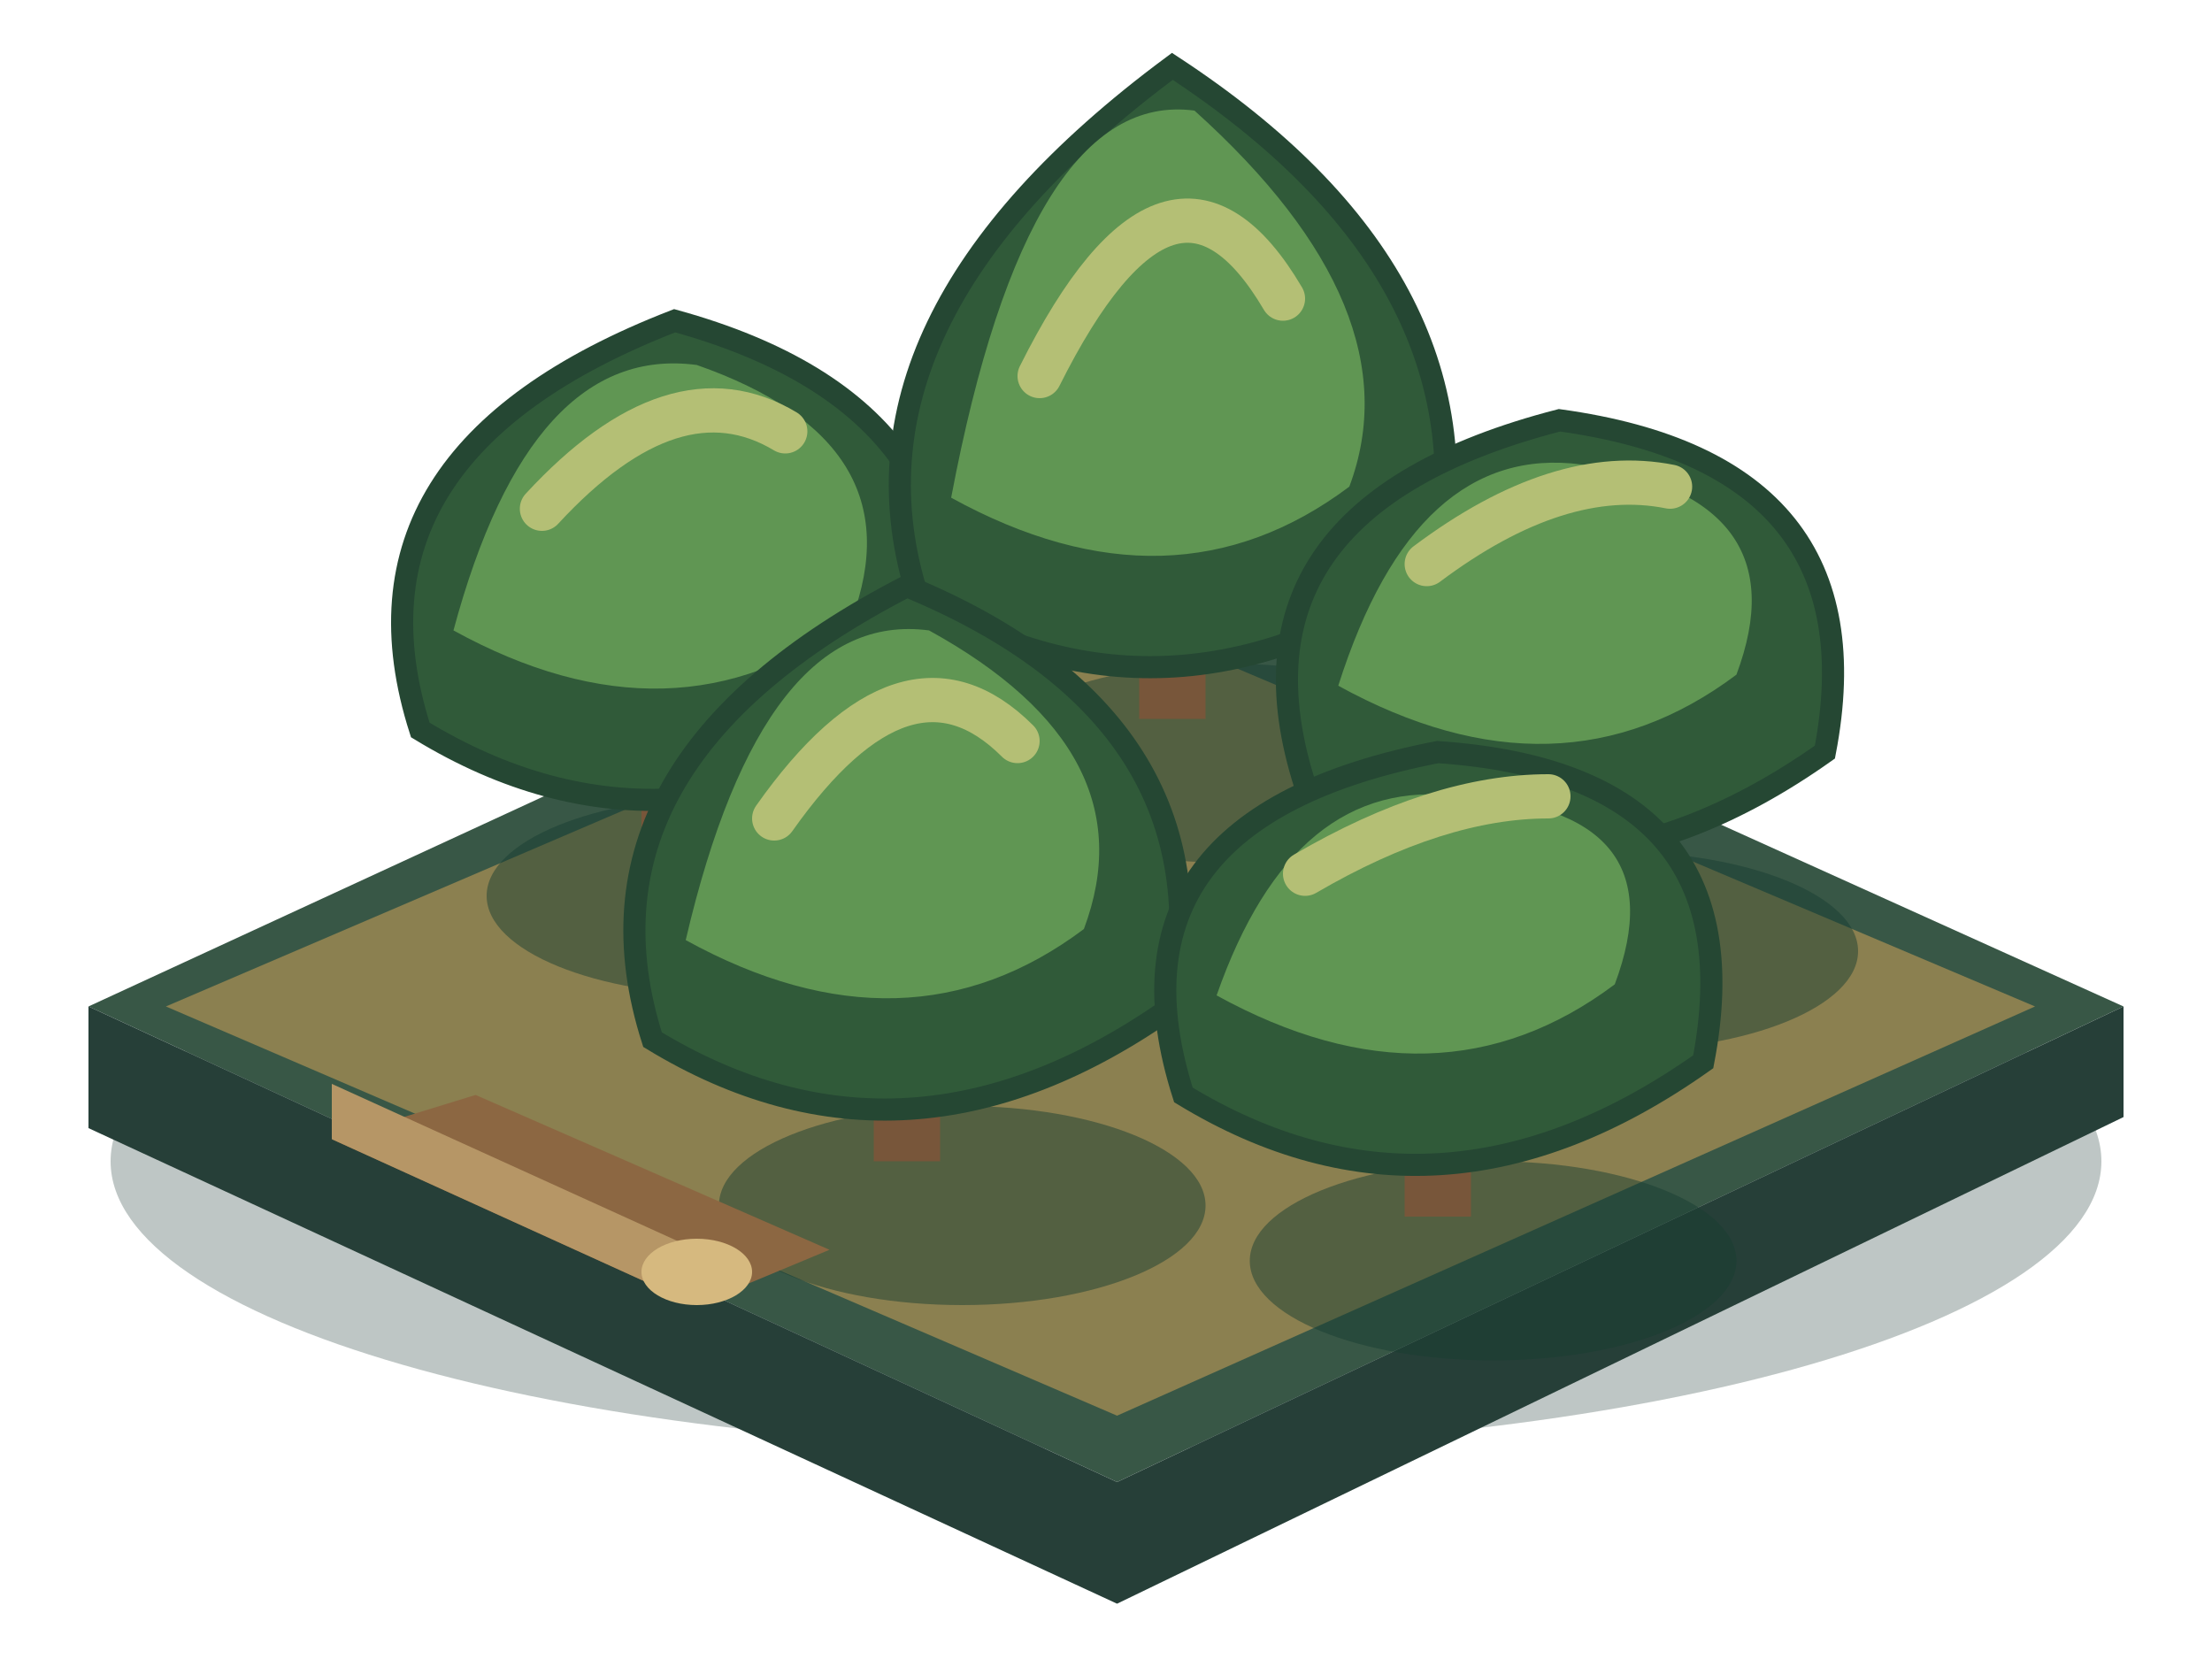
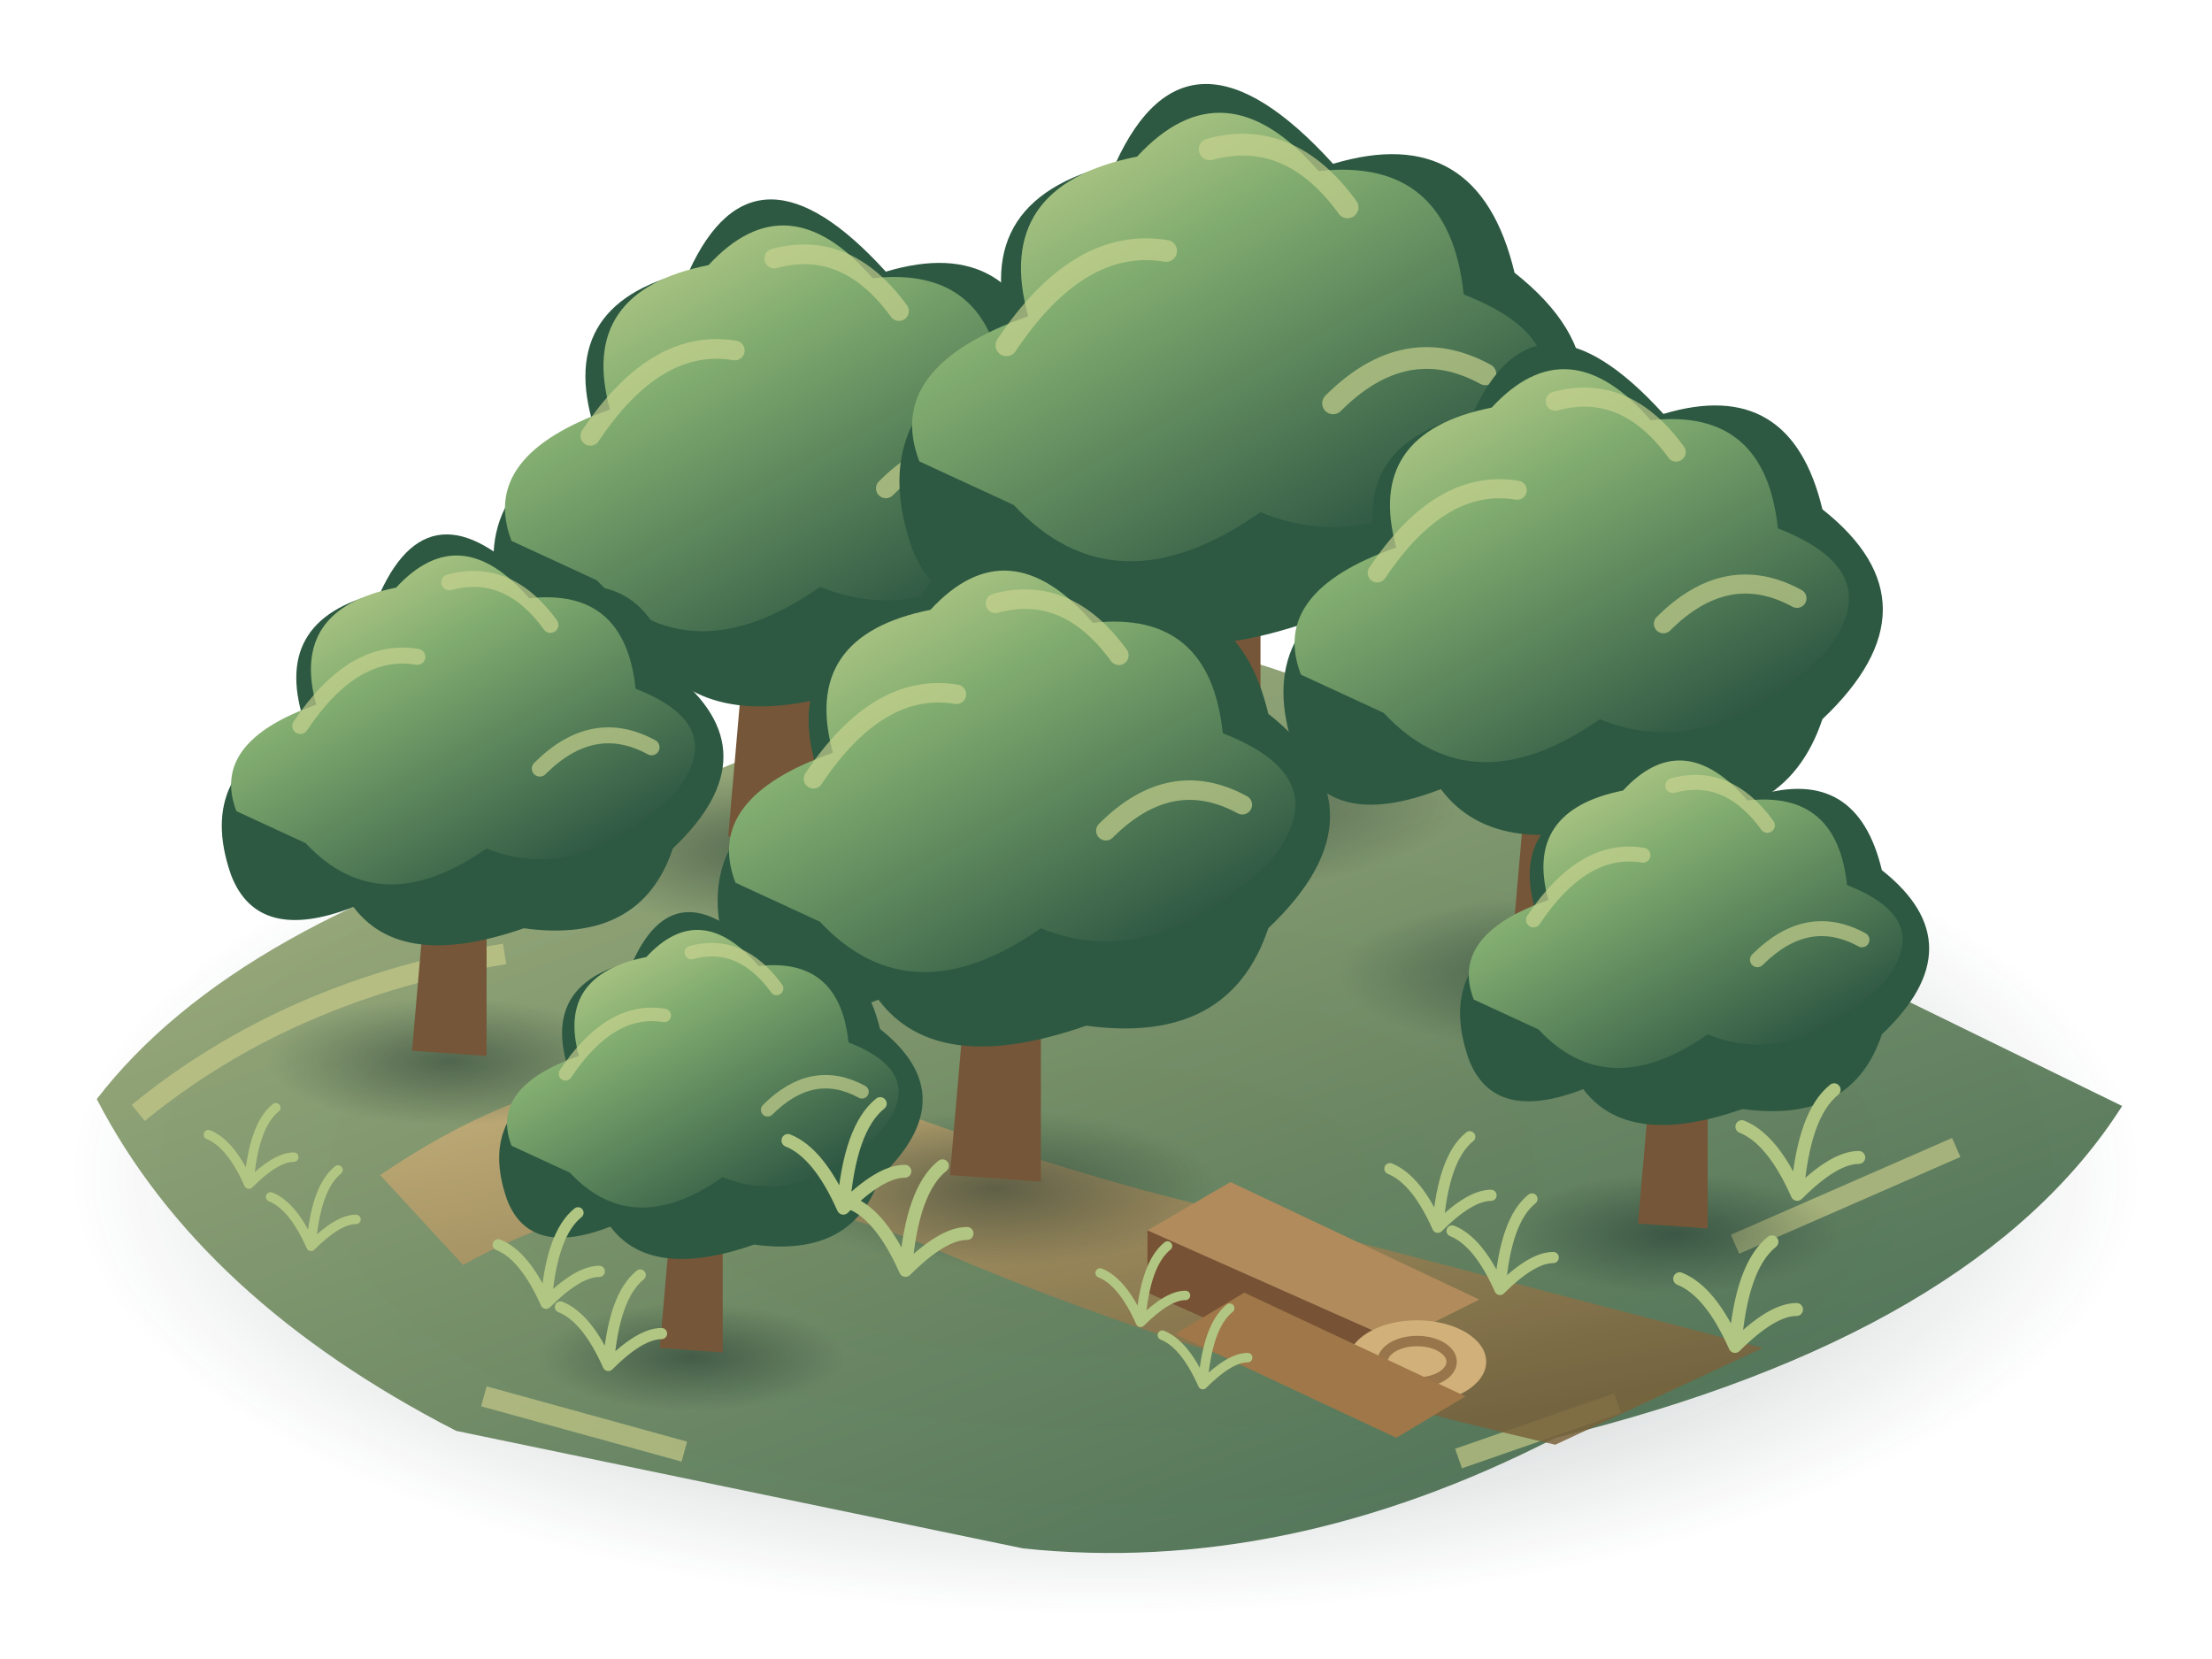
- <svg xmlns="http://www.w3.org/2000/svg" width="200" height="150" viewBox="0 0 200 150">
-   <ellipse cx="100" cy="105" rx="90" ry="26" fill="#102d27" opacity=".27" />
-   <path d="M8 91 99 49 192 91 101 134Z" fill="#385746" />
-   <path d="M8 91 101 134 192 91 192 101 101 145 8 102Z" fill="#263f38" />
-   <path d="M15 91 99 55 184 91 101 128Z" fill="#8b8050" />
-   <ellipse cx="66" cy="81" rx="22" ry="9" fill="#163c30" opacity=".48" />
-   <path d="M61 77v-26.4" stroke="#78563a" stroke-width="6" />
-   <path d="M38 66Q30 41 61 29Q90 37 85 63Q61 80 38 66Z" fill="#305a39" stroke="#254733" stroke-width="2" />
-   <path d="M41 57Q48 31 63 33Q83 40 77 56Q61 68 41 57Z" fill="#609653" />
-   <path d="M49 46Q61 33 71 39" stroke="#b4bf75" stroke-width="4" stroke-linecap="round" fill="none" />
-   <ellipse cx="111" cy="69" rx="22" ry="9" fill="#163c30" opacity=".48" />
-   <path d="M106 65v-32.45" stroke="#78563a" stroke-width="6" />
-   <path d="M83 54Q75 29 106 6Q135 25 130 51Q106 68 83 54Z" fill="#305a39" stroke="#254733" stroke-width="2" />
-   <path d="M86 45Q93 8 108 10Q128 28 122 44Q106 56 86 45Z" fill="#609653" />
-   <path d="M94 34Q106 10 116 27" stroke="#b4bf75" stroke-width="4" stroke-linecap="round" fill="none" />
-   <ellipse cx="146" cy="86" rx="22" ry="9" fill="#163c30" opacity=".48" />
-   <path d="M141 82v-24.2" stroke="#78563a" stroke-width="6" />
-   <path d="M118 71Q110 46 141 38Q170 42 165 68Q141 85 118 71Z" fill="#305a39" stroke="#254733" stroke-width="2" />
-   <path d="M121 62Q128 40 143 42Q163 45 157 61Q141 73 121 62Z" fill="#609653" />
-   <path d="M129 51Q141 42 151 44" stroke="#b4bf75" stroke-width="4" stroke-linecap="round" fill="none" />
-   <ellipse cx="87" cy="109" rx="22" ry="9" fill="#163c30" opacity=".48" />
-   <path d="M82 105v-28.6" stroke="#78563a" stroke-width="6" />
-   <path d="M59 94Q51 69 82 53Q111 65 106 91Q82 108 59 94Z" fill="#305a39" stroke="#254733" stroke-width="2" />
-   <path d="M62 85Q69 55 84 57Q104 68 98 84Q82 96 62 85Z" fill="#609653" />
-   <path d="M70 74Q82 57 92 67" stroke="#b4bf75" stroke-width="4" stroke-linecap="round" fill="none" />
-   <ellipse cx="135" cy="114" rx="22" ry="9" fill="#163c30" opacity=".48" />
-   <path d="M130 110v-23.1" stroke="#78563a" stroke-width="6" />
-   <path d="M107 99Q99 74 130 68Q159 70 154 96Q130 113 107 99Z" fill="#305a39" stroke="#254733" stroke-width="2" />
-   <path d="M110 90Q117 70 132 72Q152 73 146 89Q130 101 110 90Z" fill="#609653" />
-   <path d="M118 79Q130 72 140 72" stroke="#b4bf75" stroke-width="4" stroke-linecap="round" fill="none" />
-   <path d="M30 103 63 118 75 113 43 99Z" fill="#8c6742" />
-   <path d="M30 103v-5l33 15v5Z" fill="#b69666" />
-   <ellipse cx="63" cy="115" rx="5" ry="3" fill="#d6b97f" />
+ <svg xmlns="http://www.w3.org/2000/svg" width="320" height="240" viewBox="0 0 320 240">
+   <defs>
+     <linearGradient id="grass" x2="80%" y2="100%">
+       <stop stop-color="#a7b37b" />
+       <stop offset="1" stop-color="#41684d" />
+     </linearGradient>
+     <linearGradient id="soil" x2="70%" y2="100%">
+       <stop stop-color="#cfb47d" />
+       <stop offset="1" stop-color="#79613b" />
+     </linearGradient>
+     <linearGradient id="rock" x2="80%" y2="100%">
+       <stop stop-color="#bbc7b1" />
+       <stop offset=".45" stop-color="#82998b" />
+       <stop offset="1" stop-color="#344e49" />
+     </linearGradient>
+     <linearGradient id="leaf" x2="80%" y2="100%">
+       <stop stop-color="#d3db96" />
+       <stop offset=".38" stop-color="#82ad70" />
+       <stop offset="1" stop-color="#254d3e" />
+     </linearGradient>
+     <radialGradient id="shadow">
+       <stop stop-color="#162c29" stop-opacity=".48" />
+       <stop offset="1" stop-color="#162c29" stop-opacity="0" />
+     </radialGradient>
+   </defs>
+   <ellipse cx="160" cy="170" rx="150" ry="64" fill="url(#shadow)" />
+   <path d="M14 159Q34 133 85 119L154 91Q194 94 217 116L307 160Q286 193 225 208Q186 228 148 224L66 207Q29 188 14 159Z" fill="url(#grass)" opacity=".94" />
+   <path d="M20 161Q42 143 73 138M251 180l32-14M70 202l29 8M211 211l23-8" fill="none" stroke="#c8ca89" stroke-width="3" opacity=".68" />
+   <path d="M55 170Q90 146 125 159T186 177L255 195 225 209Q173 197 136 181T67 183Z" fill="url(#soil)" opacity=".85" />
+   <g transform="translate(112 121) scale(0.95)">
+     <ellipse cx="0" cy="2" rx="34" ry="12" fill="url(#shadow)" />
+     <path d="M-7 0 -3 -46 3 -65 7 -25 7 1Z" fill="#755638" />
+     <path d="M0 -22 -18 -45M2 -32 23 -52" stroke="#8b6743" stroke-width="5" fill="none" />
+     <path d="M-41 -33Q-48 -53 -27 -61Q-34 -81 -13 -86Q-3 -108 17 -86Q37 -92 42 -71Q61 -56 42 -38Q36 -20 14 -23Q-9 -15 -18 -27Q-36 -20 -41 -33Z" fill="#2d5942" />
+     <path d="M-40 -45Q-45 -58 -25 -65Q-30 -83 -10 -87Q2 -100 15 -85Q33 -87 35 -68Q53 -61 42 -48Q24 -31 7 -38Q-13 -24 -27 -39Z" fill="url(#leaf)" />
+     <path d="M-28 -61Q-18 -76 -6 -74M0 -88Q11 -91 19 -80M17 -53Q27 -63 38 -57" fill="none" stroke="#cbd590" stroke-width="3" stroke-linecap="round" opacity=".66" />
+   </g>
+   <g transform="translate(175 114) scale(1.05)">
+     <ellipse cx="0" cy="2" rx="34" ry="12" fill="url(#shadow)" />
+     <path d="M-7 0 -3 -46 3 -65 7 -25 7 1Z" fill="#755638" />
+     <path d="M0 -22 -18 -45M2 -32 23 -52" stroke="#8b6743" stroke-width="5" fill="none" />
+     <path d="M-41 -33Q-48 -53 -27 -61Q-34 -81 -13 -86Q-3 -108 17 -86Q37 -92 42 -71Q61 -56 42 -38Q36 -20 14 -23Q-9 -15 -18 -27Q-36 -20 -41 -33Z" fill="#2d5942" />
+     <path d="M-40 -45Q-45 -58 -25 -65Q-30 -83 -10 -87Q2 -100 15 -85Q33 -87 35 -68Q53 -61 42 -48Q24 -31 7 -38Q-13 -24 -27 -39Z" fill="url(#leaf)" />
+     <path d="M-28 -61Q-18 -76 -6 -74M0 -88Q11 -91 19 -80M17 -53Q27 -63 38 -57" fill="none" stroke="#cbd590" stroke-width="3" stroke-linecap="round" opacity=".66" />
+   </g>
+   <g transform="translate(225 139) scale(0.92)">
+     <ellipse cx="0" cy="2" rx="34" ry="12" fill="url(#shadow)" />
+     <path d="M-7 0 -3 -46 3 -65 7 -25 7 1Z" fill="#755638" />
+     <path d="M0 -22 -18 -45M2 -32 23 -52" stroke="#8b6743" stroke-width="5" fill="none" />
+     <path d="M-41 -33Q-48 -53 -27 -61Q-34 -81 -13 -86Q-3 -108 17 -86Q37 -92 42 -71Q61 -56 42 -38Q36 -20 14 -23Q-9 -15 -18 -27Q-36 -20 -41 -33Z" fill="#2d5942" />
+     <path d="M-40 -45Q-45 -58 -25 -65Q-30 -83 -10 -87Q2 -100 15 -85Q33 -87 35 -68Q53 -61 42 -48Q24 -31 7 -38Q-13 -24 -27 -39Z" fill="url(#leaf)" />
+     <path d="M-28 -61Q-18 -76 -6 -74M0 -88Q11 -91 19 -80M17 -53Q27 -63 38 -57" fill="none" stroke="#cbd590" stroke-width="3" stroke-linecap="round" opacity=".66" />
+   </g>
+   <g transform="translate(65 152) scale(0.77)">
+     <ellipse cx="0" cy="2" rx="34" ry="12" fill="url(#shadow)" />
+     <path d="M-7 0 -3 -46 3 -65 7 -25 7 1Z" fill="#755638" />
+     <path d="M0 -22 -18 -45M2 -32 23 -52" stroke="#8b6743" stroke-width="5" fill="none" />
+     <path d="M-41 -33Q-48 -53 -27 -61Q-34 -81 -13 -86Q-3 -108 17 -86Q37 -92 42 -71Q61 -56 42 -38Q36 -20 14 -23Q-9 -15 -18 -27Q-36 -20 -41 -33Z" fill="#2d5942" />
+     <path d="M-40 -45Q-45 -58 -25 -65Q-30 -83 -10 -87Q2 -100 15 -85Q33 -87 35 -68Q53 -61 42 -48Q24 -31 7 -38Q-13 -24 -27 -39Z" fill="url(#leaf)" />
+     <path d="M-28 -61Q-18 -76 -6 -74M0 -88Q11 -91 19 -80M17 -53Q27 -63 38 -57" fill="none" stroke="#cbd590" stroke-width="3" stroke-linecap="round" opacity=".66" />
+   </g>
+   <g transform="translate(144 170) scale(0.94)">
+     <ellipse cx="0" cy="2" rx="34" ry="12" fill="url(#shadow)" />
+     <path d="M-7 0 -3 -46 3 -65 7 -25 7 1Z" fill="#755638" />
+     <path d="M0 -22 -18 -45M2 -32 23 -52" stroke="#8b6743" stroke-width="5" fill="none" />
+     <path d="M-41 -33Q-48 -53 -27 -61Q-34 -81 -13 -86Q-3 -108 17 -86Q37 -92 42 -71Q61 -56 42 -38Q36 -20 14 -23Q-9 -15 -18 -27Q-36 -20 -41 -33Z" fill="#2d5942" />
+     <path d="M-40 -45Q-45 -58 -25 -65Q-30 -83 -10 -87Q2 -100 15 -85Q33 -87 35 -68Q53 -61 42 -48Q24 -31 7 -38Q-13 -24 -27 -39Z" fill="url(#leaf)" />
+     <path d="M-28 -61Q-18 -76 -6 -74M0 -88Q11 -91 19 -80M17 -53Q27 -63 38 -57" fill="none" stroke="#cbd590" stroke-width="3" stroke-linecap="round" opacity=".66" />
+   </g>
+   <g transform="translate(242 177) scale(0.72)">
+     <ellipse cx="0" cy="2" rx="34" ry="12" fill="url(#shadow)" />
+     <path d="M-7 0 -3 -46 3 -65 7 -25 7 1Z" fill="#755638" />
+     <path d="M0 -22 -18 -45M2 -32 23 -52" stroke="#8b6743" stroke-width="5" fill="none" />
+     <path d="M-41 -33Q-48 -53 -27 -61Q-34 -81 -13 -86Q-3 -108 17 -86Q37 -92 42 -71Q61 -56 42 -38Q36 -20 14 -23Q-9 -15 -18 -27Q-36 -20 -41 -33Z" fill="#2d5942" />
+     <path d="M-40 -45Q-45 -58 -25 -65Q-30 -83 -10 -87Q2 -100 15 -85Q33 -87 35 -68Q53 -61 42 -48Q24 -31 7 -38Q-13 -24 -27 -39Z" fill="url(#leaf)" />
+     <path d="M-28 -61Q-18 -76 -6 -74M0 -88Q11 -91 19 -80M17 -53Q27 -63 38 -57" fill="none" stroke="#cbd590" stroke-width="3" stroke-linecap="round" opacity=".66" />
+   </g>
+   <g transform="translate(100 195) scale(0.65)">
+     <ellipse cx="0" cy="2" rx="34" ry="12" fill="url(#shadow)" />
+     <path d="M-7 0 -3 -46 3 -65 7 -25 7 1Z" fill="#755638" />
+     <path d="M0 -22 -18 -45M2 -32 23 -52" stroke="#8b6743" stroke-width="5" fill="none" />
+     <path d="M-41 -33Q-48 -53 -27 -61Q-34 -81 -13 -86Q-3 -108 17 -86Q37 -92 42 -71Q61 -56 42 -38Q36 -20 14 -23Q-9 -15 -18 -27Q-36 -20 -41 -33Z" fill="#2d5942" />
+     <path d="M-40 -45Q-45 -58 -25 -65Q-30 -83 -10 -87Q2 -100 15 -85Q33 -87 35 -68Q53 -61 42 -48Q24 -31 7 -38Q-13 -24 -27 -39Z" fill="url(#leaf)" />
+     <path d="M-28 -61Q-18 -76 -6 -74M0 -88Q11 -91 19 -80M17 -53Q27 -63 38 -57" fill="none" stroke="#cbd590" stroke-width="3" stroke-linecap="round" opacity=".66" />
+   </g>
+   <g transform="translate(189 188)">
+     <path d="M-23 -10 13 6 25 0 -11 -17Z" fill="#b28b5d" />
+     <path d="M-23 -10v9L13 15V6Z" fill="#775235" />
+     <ellipse cx="16" cy="9" rx="10" ry="6" fill="#d1b07a" />
+     <ellipse cx="16" cy="9" rx="5" ry="3" fill="none" stroke="#98754a" stroke-width="1.5" />
+     <path d="M-19 5 13 20 23 14 -9 -1Z" fill="#9f7748" />
+   </g>
+   <g transform="translate(36 170) scale(0.65)" fill="none" stroke="#b2c683" stroke-width="2.1" stroke-linecap="round">
+     <path d="M0 2Q-4 -7 -9 -9M0 2Q1 -11 6 -15M0 2Q6 -4 10 -4" />
+   </g>
+   <g transform="translate(79 187) scale(0.77)" fill="none" stroke="#b2c683" stroke-width="2.1" stroke-linecap="round">
+     <path d="M0 2Q-4 -7 -9 -9M0 2Q1 -11 6 -15M0 2Q6 -4 10 -4" />
+   </g>
+   <g transform="translate(122 173) scale(0.89)" fill="none" stroke="#b2c683" stroke-width="2.1" stroke-linecap="round">
+     <path d="M0 2Q-4 -7 -9 -9M0 2Q1 -11 6 -15M0 2Q6 -4 10 -4" />
+   </g>
+   <g transform="translate(165 190) scale(0.65)" fill="none" stroke="#b2c683" stroke-width="2.1" stroke-linecap="round">
+     <path d="M0 2Q-4 -7 -9 -9M0 2Q1 -11 6 -15M0 2Q6 -4 10 -4" />
+   </g>
+   <g transform="translate(208 176) scale(0.77)" fill="none" stroke="#b2c683" stroke-width="2.1" stroke-linecap="round">
+     <path d="M0 2Q-4 -7 -9 -9M0 2Q1 -11 6 -15M0 2Q6 -4 10 -4" />
+   </g>
+   <g transform="translate(251 193) scale(0.89)" fill="none" stroke="#b2c683" stroke-width="2.1" stroke-linecap="round">
+     <path d="M0 2Q-4 -7 -9 -9M0 2Q1 -11 6 -15M0 2Q6 -4 10 -4" />
+   </g>
+   <g transform="translate(45 179) scale(0.65)" fill="none" stroke="#b2c683" stroke-width="2.1" stroke-linecap="round">
+     <path d="M0 2Q-4 -7 -9 -9M0 2Q1 -11 6 -15M0 2Q6 -4 10 -4" />
+   </g>
+   <g transform="translate(88 196) scale(0.77)" fill="none" stroke="#b2c683" stroke-width="2.1" stroke-linecap="round">
+     <path d="M0 2Q-4 -7 -9 -9M0 2Q1 -11 6 -15M0 2Q6 -4 10 -4" />
+   </g>
+   <g transform="translate(131 182) scale(0.89)" fill="none" stroke="#b2c683" stroke-width="2.1" stroke-linecap="round">
+     <path d="M0 2Q-4 -7 -9 -9M0 2Q1 -11 6 -15M0 2Q6 -4 10 -4" />
+   </g>
+   <g transform="translate(174 199) scale(0.65)" fill="none" stroke="#b2c683" stroke-width="2.1" stroke-linecap="round">
+     <path d="M0 2Q-4 -7 -9 -9M0 2Q1 -11 6 -15M0 2Q6 -4 10 -4" />
+   </g>
+   <g transform="translate(217 185) scale(0.77)" fill="none" stroke="#b2c683" stroke-width="2.1" stroke-linecap="round">
+     <path d="M0 2Q-4 -7 -9 -9M0 2Q1 -11 6 -15M0 2Q6 -4 10 -4" />
+   </g>
+   <g transform="translate(260 171) scale(0.89)" fill="none" stroke="#b2c683" stroke-width="2.1" stroke-linecap="round">
+     <path d="M0 2Q-4 -7 -9 -9M0 2Q1 -11 6 -15M0 2Q6 -4 10 -4" />
+   </g>
</svg>
